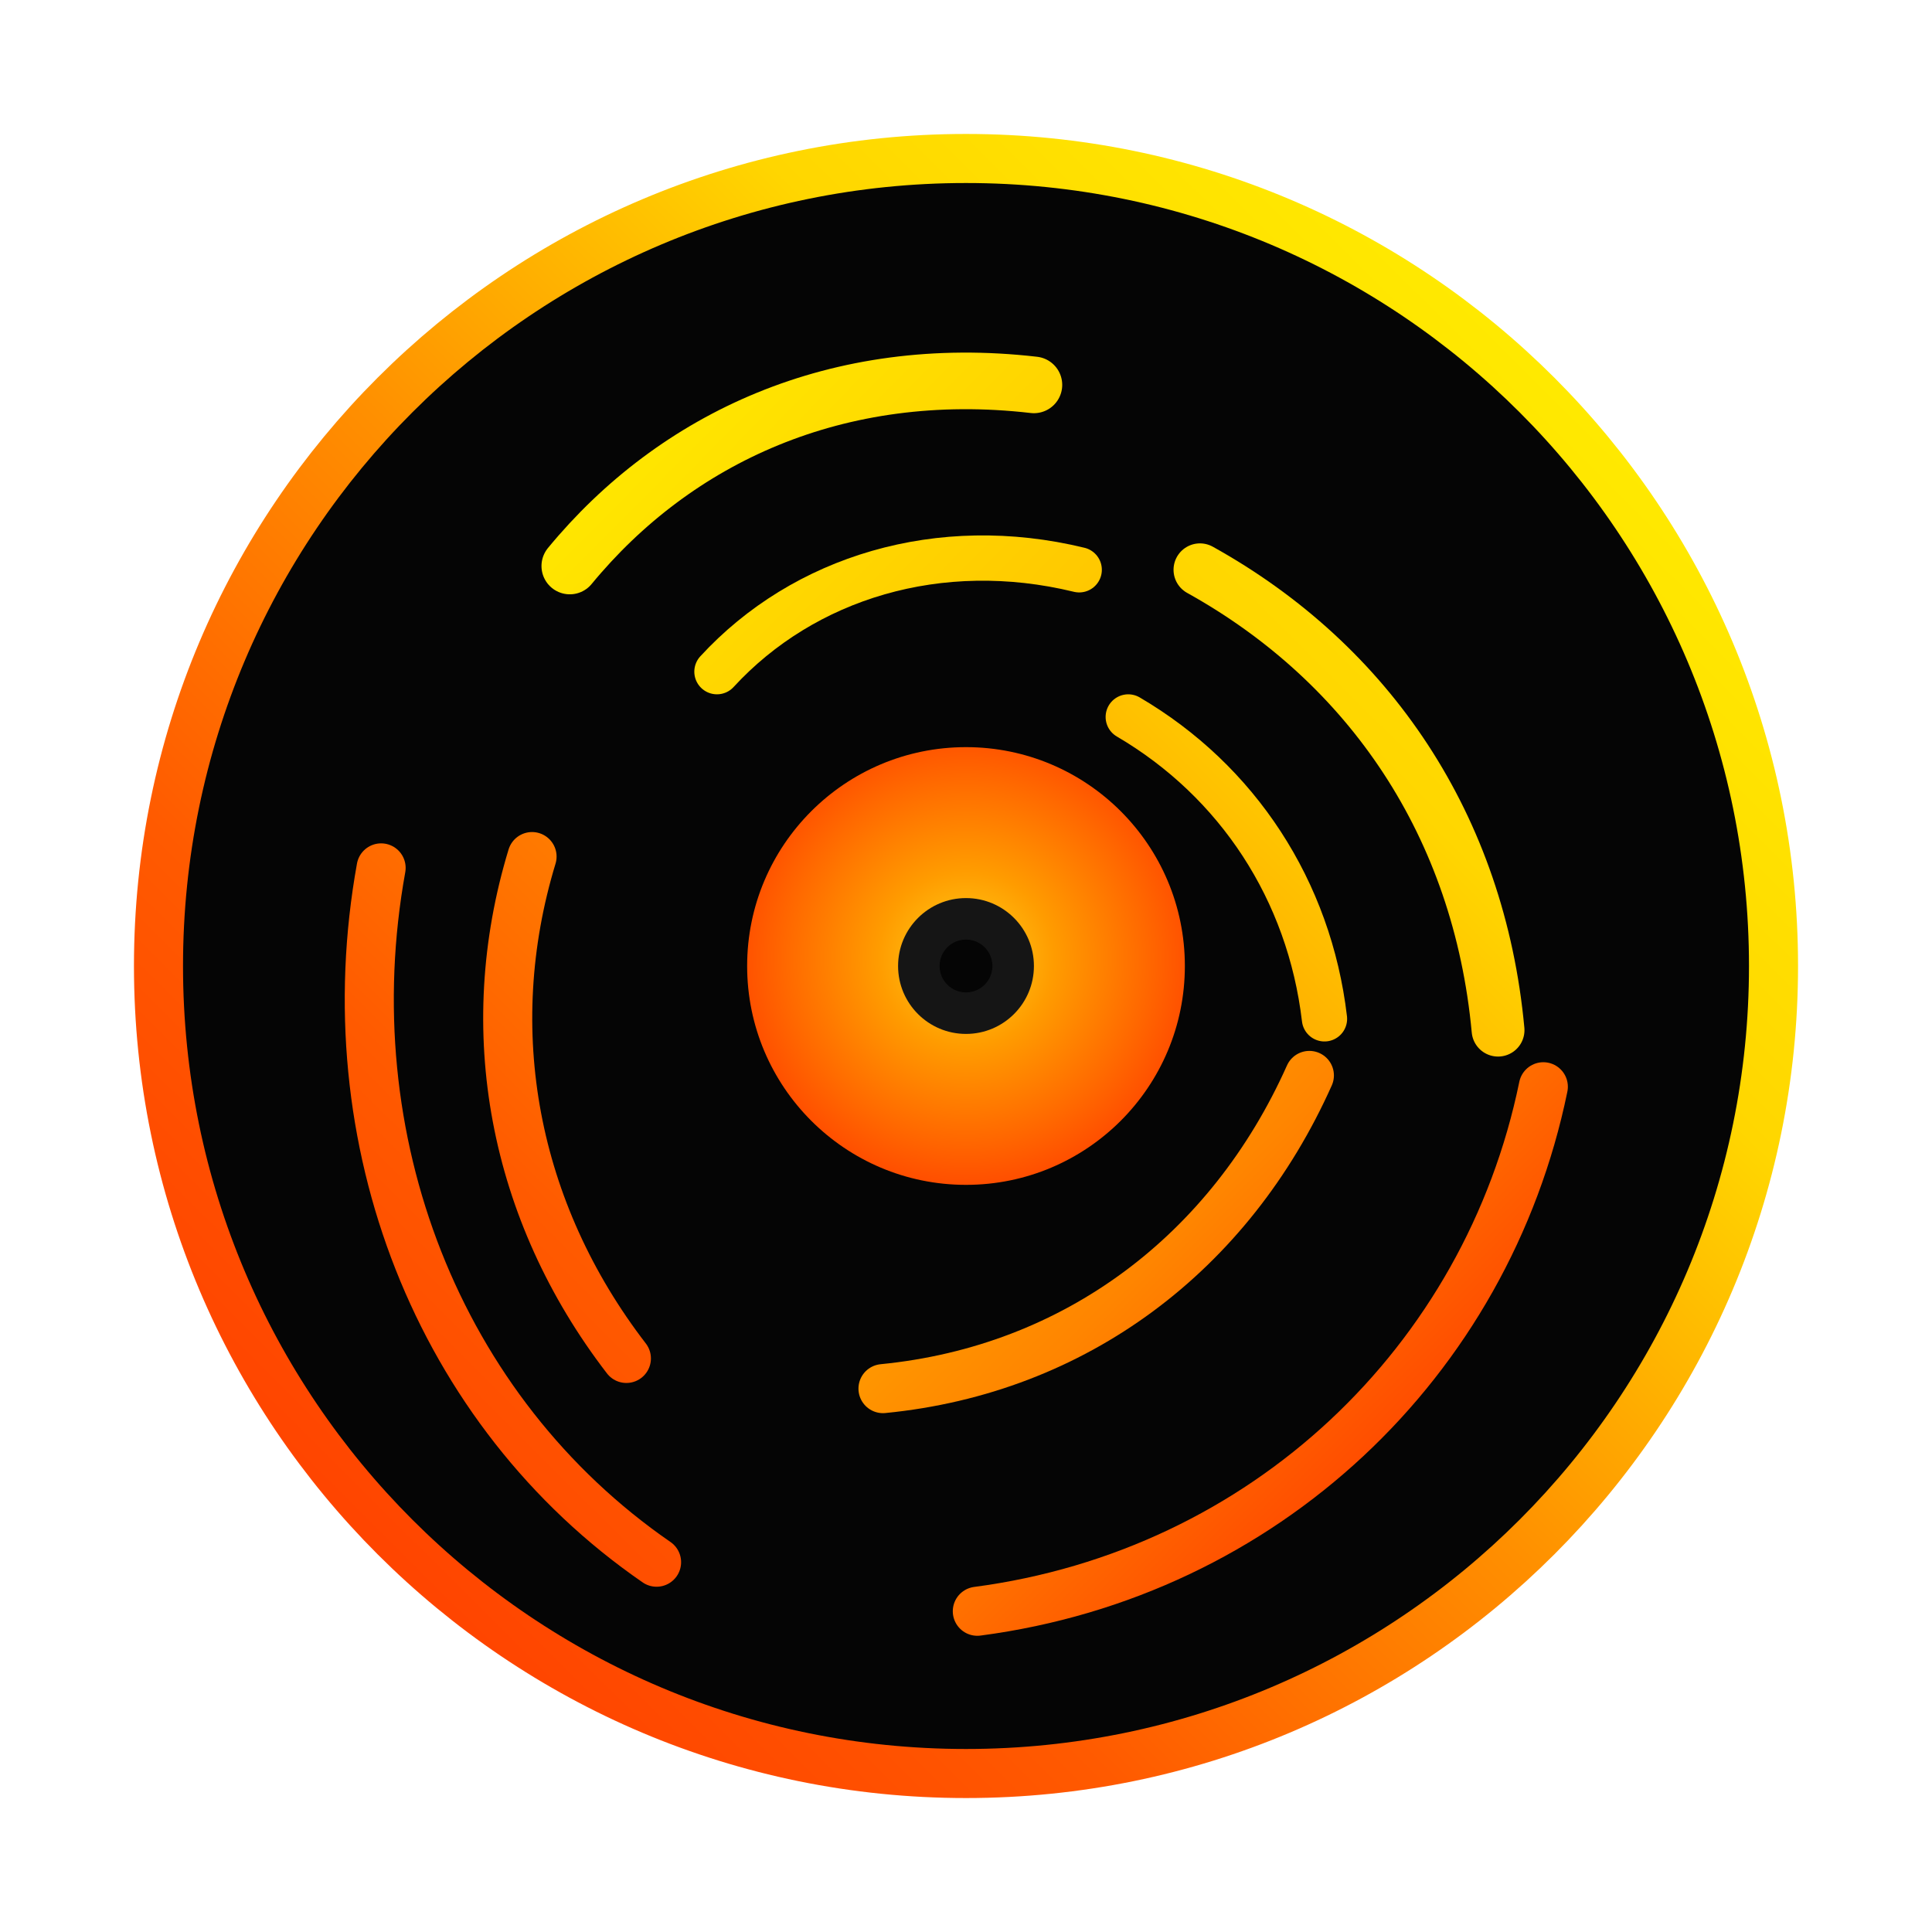
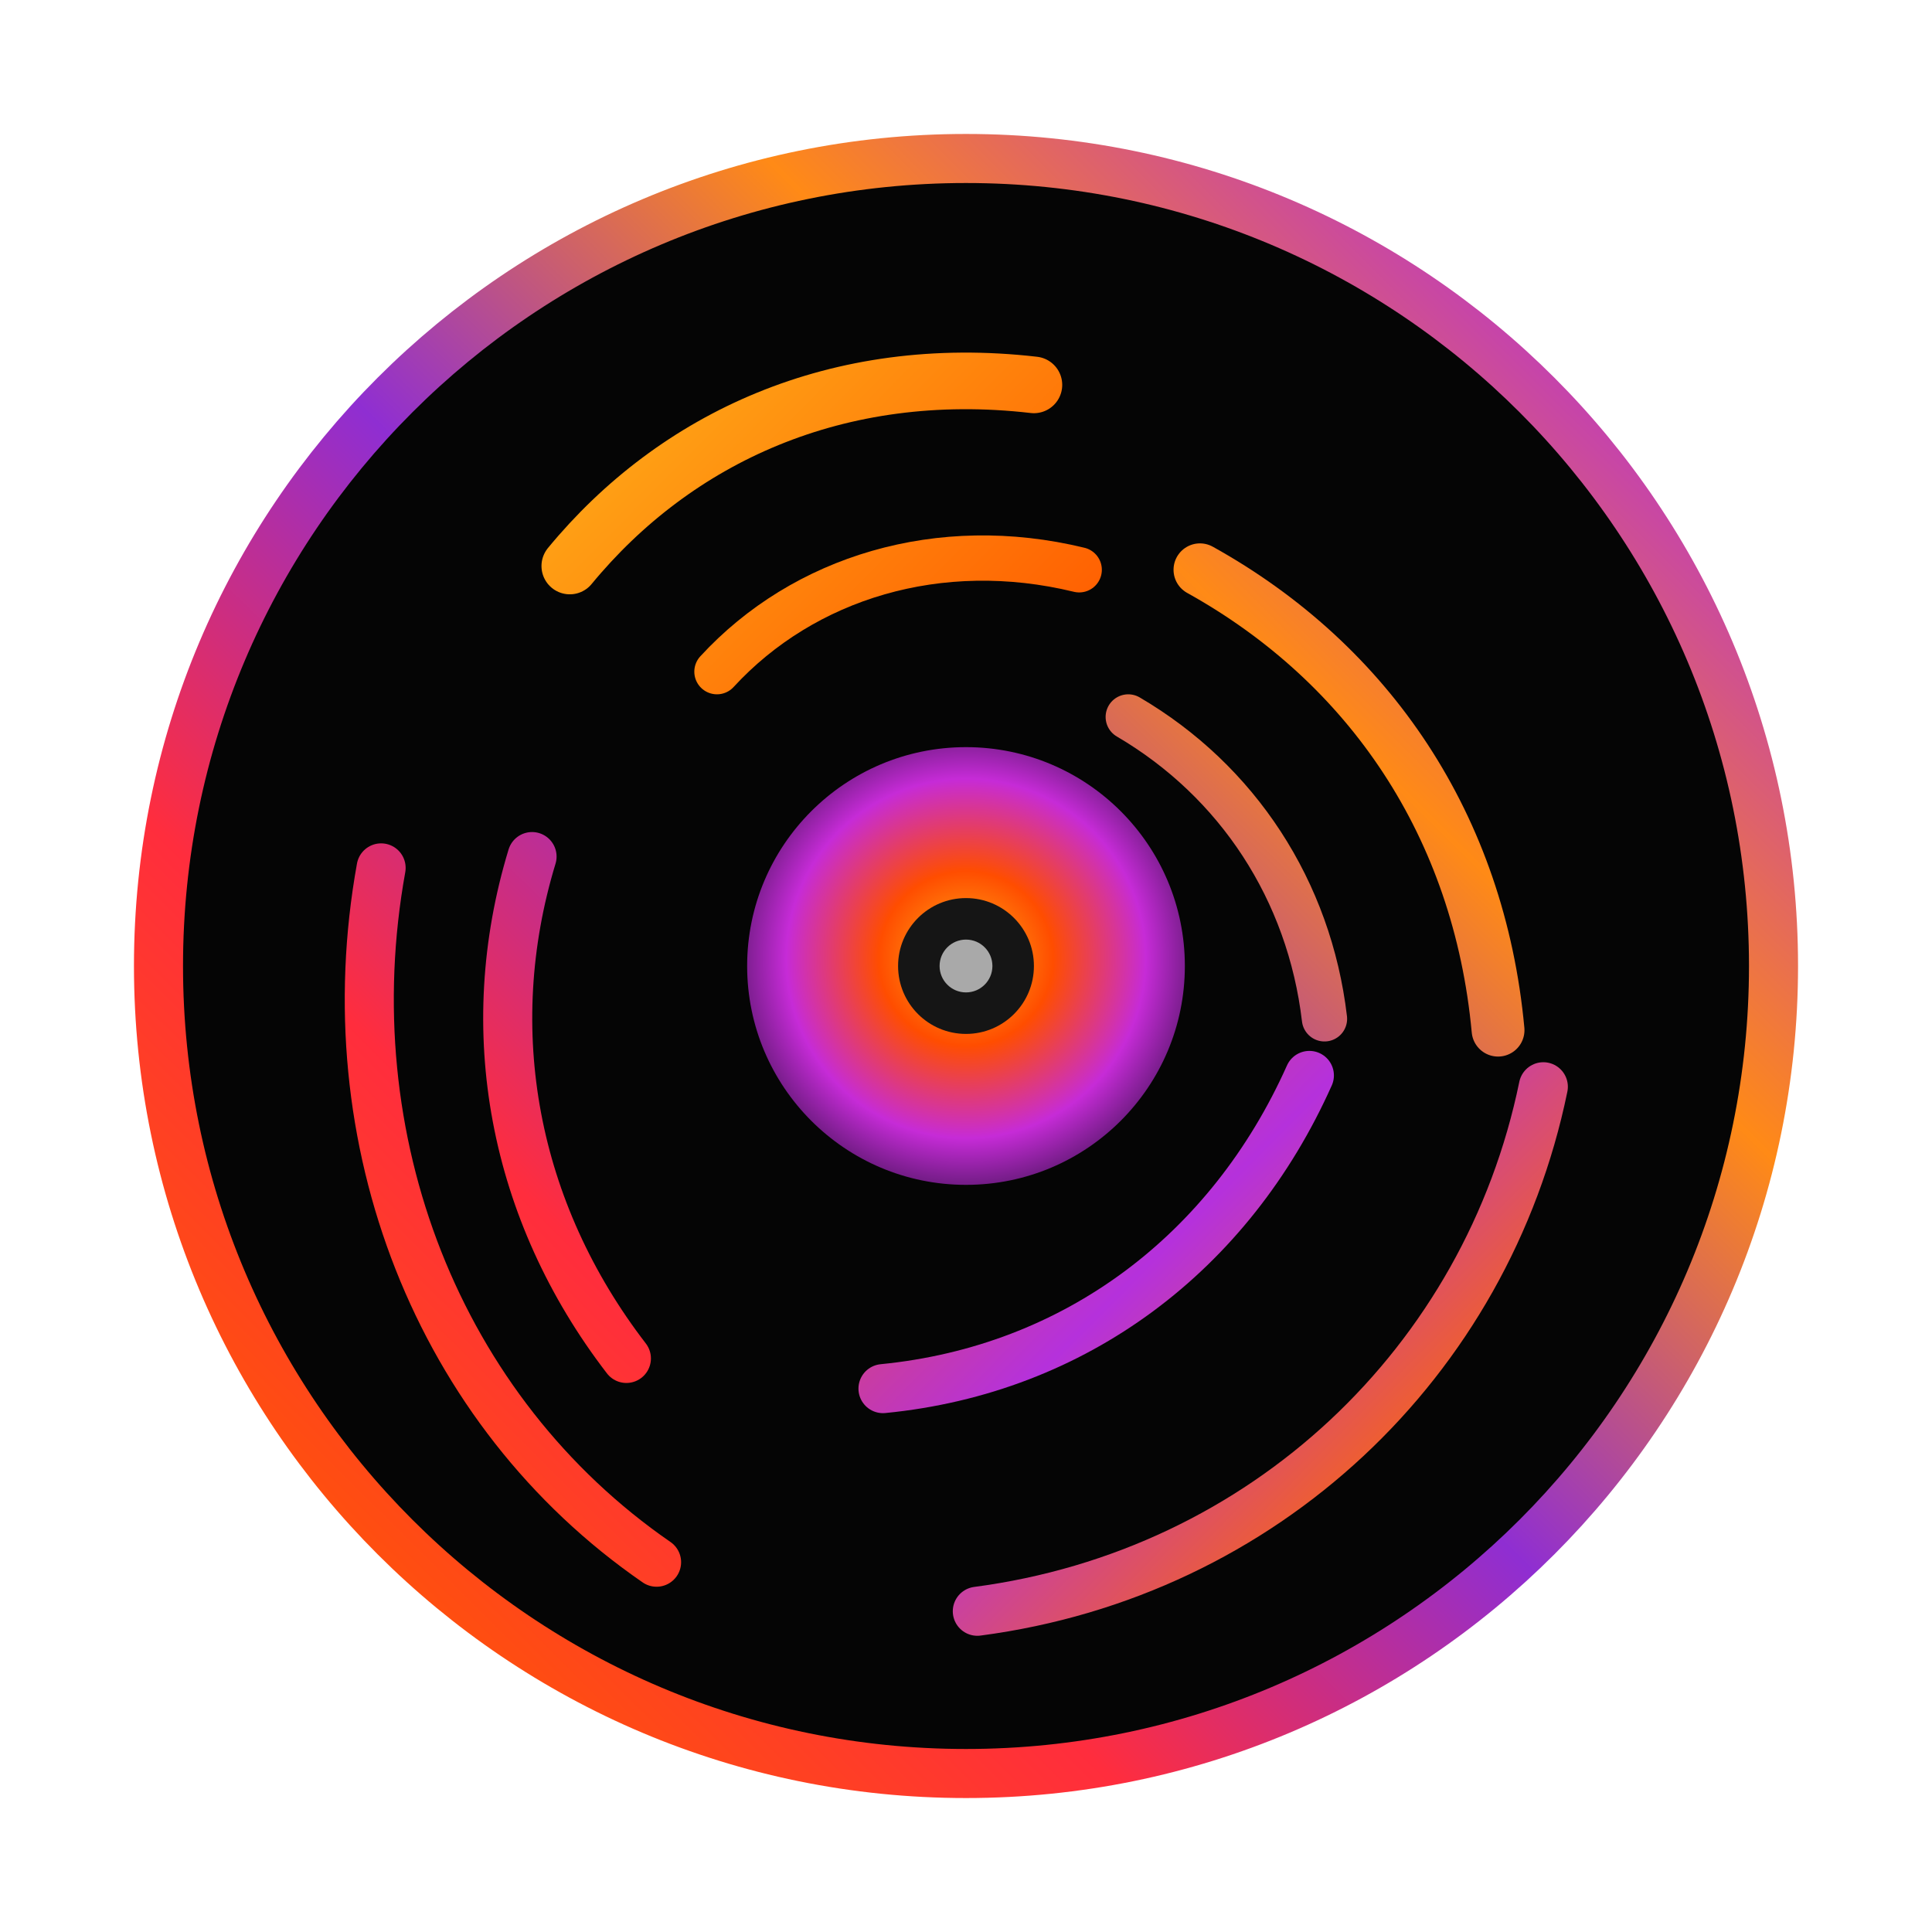
<svg xmlns="http://www.w3.org/2000/svg" width="512" height="512" viewBox="0 0 512 512" fill="none">
  <defs>
    <linearGradient id="a" x1="72" y1="430" x2="432" y2="68" gradientUnits="userSpaceOnUse">
-       <stop offset="0" stop-color="#ff3d00" />
-       <stop offset="0.25" stop-color="#ff5a00" />
-       <stop offset="0.48" stop-color="#ff8f00" />
-       <stop offset="0.72" stop-color="#ffd600" />
-       <stop offset="1" stop-color="#fff000" />
+       <stop offset="0" stop-color="#ff5a00" />
+       <stop offset="0.25" stop-color="#ff2d3d" />
+       <stop offset="0.48" stop-color="#8f2ed2" />
+       <stop offset="0.72" stop-color="#ff8a16" />
+       <stop offset="1" stop-color="#b12bdf" />
    </linearGradient>
    <linearGradient id="b" x1="118" y1="120" x2="390" y2="390" gradientUnits="userSpaceOnUse">
-       <stop offset="0" stop-color="#fff000" />
-       <stop offset="0.42" stop-color="#ffc400" />
-       <stop offset="0.74" stop-color="#ff8500" />
-       <stop offset="1" stop-color="#ff3d00" />
+       <stop offset="0" stop-color="#ffb31a" />
+       <stop offset="0.42" stop-color="#ff5a00" />
+       <stop offset="0.74" stop-color="#b531dc" />
+       <stop offset="1" stop-color="#ff6b00" />
    </linearGradient>
    <radialGradient id="c" cx="0" cy="0" r="1" gradientUnits="userSpaceOnUse" gradientTransform="translate(256 254) rotate(90) scale(66)">
-       <stop offset="0" stop-color="#ffd21a" />
-       <stop offset="0.35" stop-color="#ff9c00" />
-       <stop offset="0.72" stop-color="#ff6900" />
-       <stop offset="1" stop-color="#ff4100" />
+       <stop offset="0" stop-color="#ffb31a" />
+       <stop offset="0.35" stop-color="#ff4d00" />
+       <stop offset="0.72" stop-color="#c62bd7" />
+       <stop offset="1" stop-color="#4a155e" />
    </radialGradient>
  </defs>
  <circle cx="256" cy="256" r="214" fill="#050505" stroke="url(#a)" stroke-width="13" />
  <g stroke-linecap="round" stroke-linejoin="round">
    <path d="M151 150C179 116 222 96 274 102" stroke="url(#b)" stroke-width="15" />
    <path d="M190 178C213 153 249 142 286 151" stroke="url(#b)" stroke-width="12" />
    <path d="M141 227C127 273 136 321 166 360" stroke="url(#a)" stroke-width="13" />
    <path d="M101 230C88 302 116 374 174 414" stroke="url(#a)" stroke-width="13" />
    <path d="M318 151C363 176 392 219 397 273" stroke="url(#a)" stroke-width="14" />
    <path d="M299 190C328 207 347 236 351 270" stroke="url(#a)" stroke-width="12" />
    <path d="M347 285C326 332 285 363 234 368" stroke="url(#b)" stroke-width="13" />
    <path d="M409 288C394 361 335 417 259 427" stroke="url(#b)" stroke-width="13" />
  </g>
  <circle cx="256" cy="256" r="58" fill="url(#c)" />
  <circle cx="256" cy="256" r="18" fill="#151515" />
-   <circle cx="256" cy="256" r="7" fill="#050505" />
+   <circle cx="256" cy="256" r="7" fill="#a9a9a9" />
</svg>
